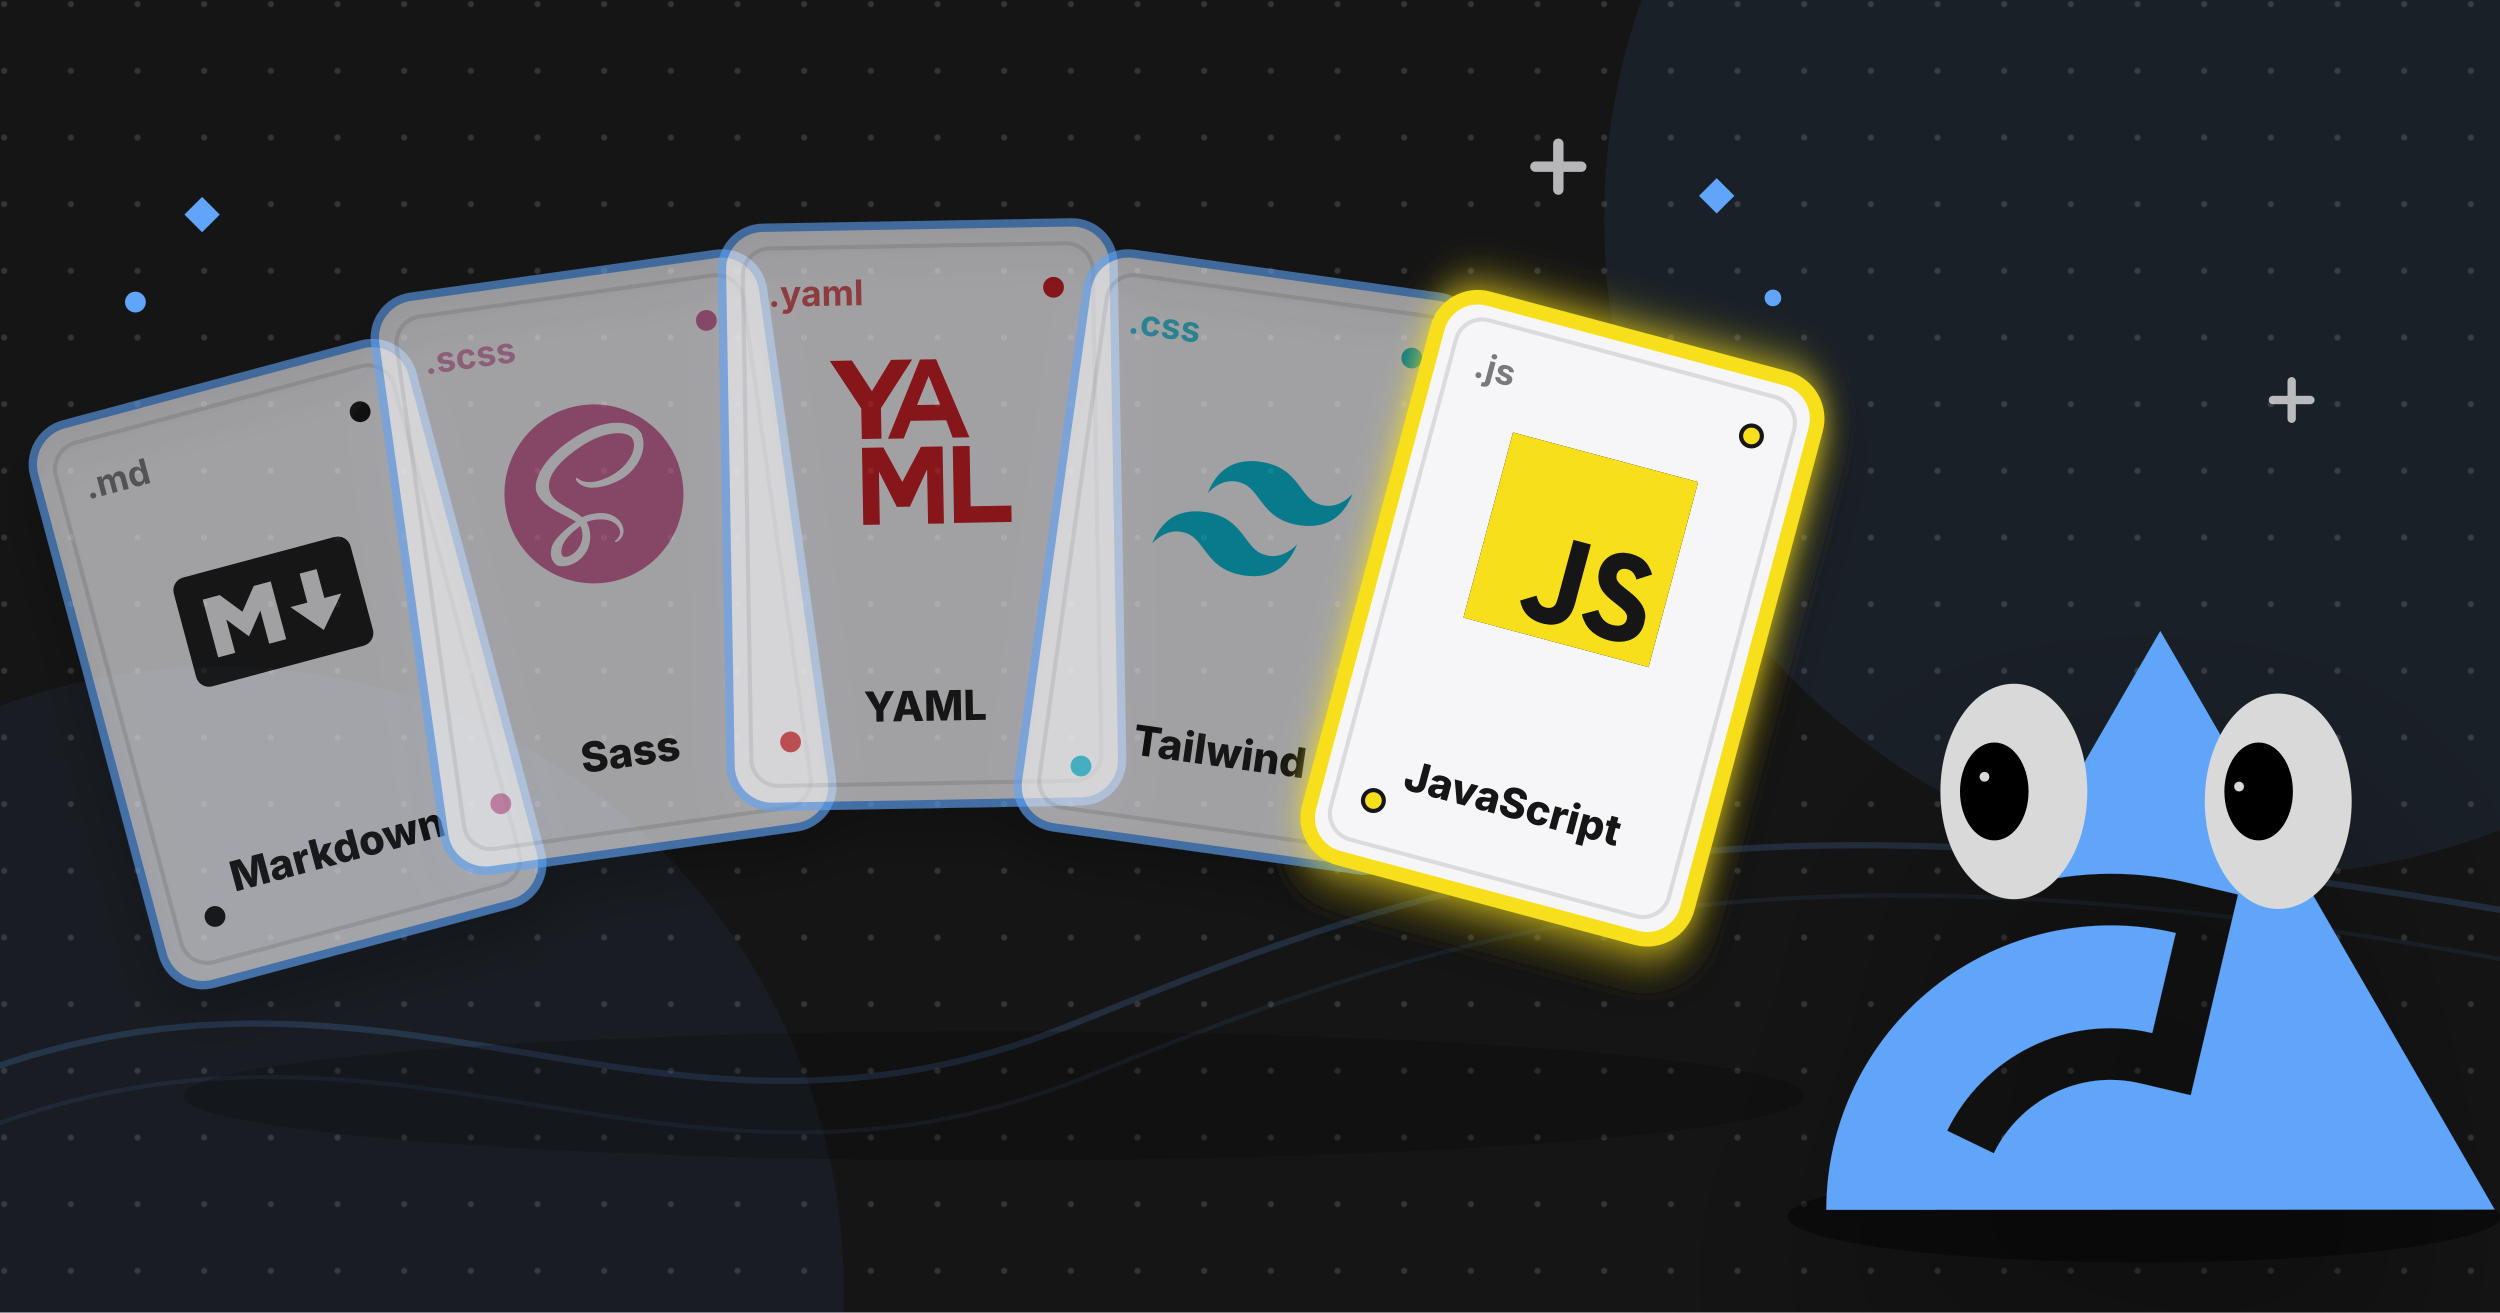
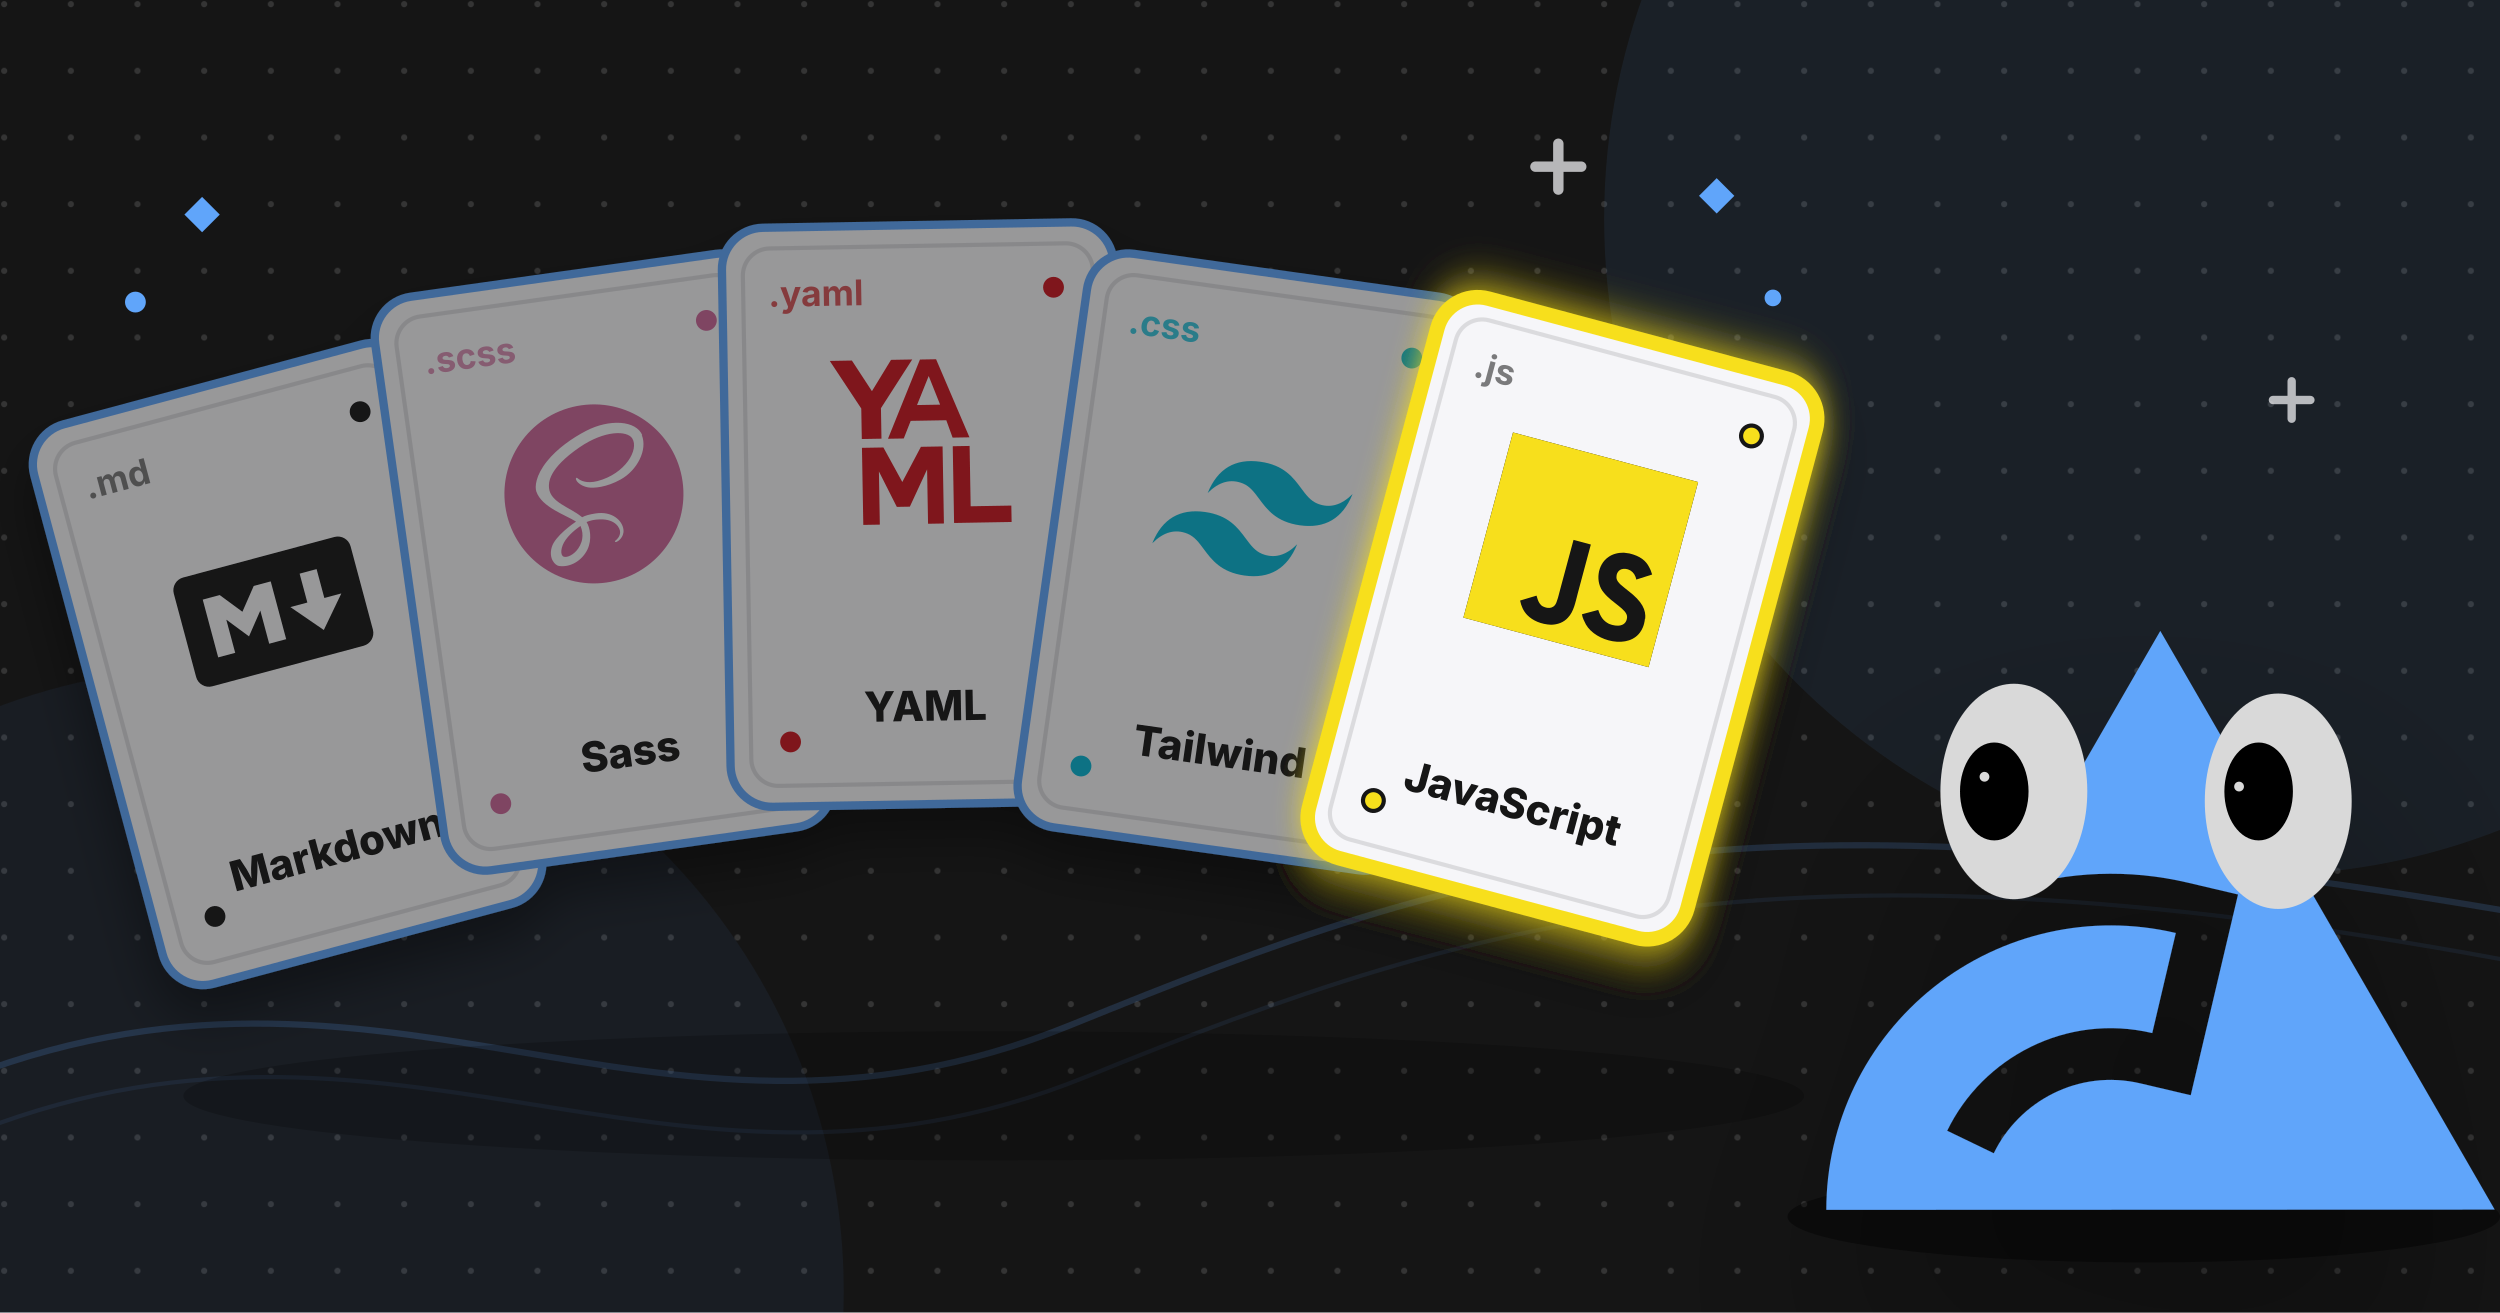
<svg xmlns="http://www.w3.org/2000/svg" width="1200" height="630" viewBox="0 0 1200 630" fill="none">
  <defs>
    <pattern id="dots" width="32" height="32" patternUnits="userSpaceOnUse">
      <circle cx="2" cy="2" r="1.5" fill="#F6F6F9" fill-opacity="0.14" />
    </pattern>
    <filter id="card-shadow" x="-35%" y="-30%" width="170%" height="180%" color-interpolation-filters="sRGB">
      <feDropShadow dx="0" dy="14" stdDeviation="12" flood-color="#000000" flood-opacity="0.35" />
    </filter>
    <filter id="selected-card-glow" x="-35%" y="-35%" width="170%" height="190%" color-interpolation-filters="sRGB">
      <feDropShadow dx="0" dy="0" stdDeviation="9" flood-color="#F7DF1E" flood-opacity="0.9" />
+     </filter>
+     <filter id="dim-card" x="-5%" y="-5%" width="110%" height="110%" color-interpolation-filters="sRGB">
+       <feComponentTransfer>
+         <feFuncR type="linear" slope="0.58" intercept="0.035" />
+         <feFuncG type="linear" slope="0.58" intercept="0.035" />
+         <feFuncB type="linear" slope="0.58" intercept="0.035" />
+         <feFuncA type="identity" />
+       </feComponentTransfer>
    </filter>
    <filter id="mascot-shadow" x="-30%" y="-30%" width="170%" height="180%" color-interpolation-filters="sRGB">
      <feDropShadow dx="0" dy="16" stdDeviation="13" flood-color="#000000" flood-opacity="0.4" />
    </filter>
  </defs>
  <rect width="1200" height="630" fill="#151515" />
  <rect width="1200" height="630" fill="url(#dots)" />
  <circle cx="1085" cy="105" r="315" fill="#60A5FA" fill-opacity="0.08" />
  <circle cx="105" cy="620" r="300" fill="#60A5FA" fill-opacity="0.06" />
  <path d="M-35 525C181 430 310 575 514 492C711 412 834 371 1236 443" stroke="#60A5FA" stroke-opacity="0.18" stroke-width="3" />
  <path d="M-30 551C183 456 318 599 521 517C715 438 865 394 1235 467" stroke="#60A5FA" stroke-opacity="0.09" stroke-width="2" />
  <g fill="#60A5FA">
    <path d="M91 97H103V109H91V97Z" transform="rotate(45 97 103)" />
    <path d="M818 88H830V100H818V88Z" transform="rotate(45 824 94)" />
    <circle cx="65" cy="145" r="5" />
    <circle cx="851" cy="143" r="4" />
  </g>
  <g stroke="#F6F6F9" stroke-linecap="round" stroke-opacity="0.72">
    <path d="M748 69V91M737 80H759" stroke-width="5" />
    <path d="M1100 183V201M1091 192H1109" stroke-width="4" />
  </g>
  <ellipse cx="1029" cy="584" rx="171" ry="22" fill="#000000" fill-opacity="0.42" />
  <ellipse cx="477" cy="526" rx="389" ry="31" fill="#000000" fill-opacity="0.2" />
  <g transform="translate(875 300) scale(4.7)" filter="url(#mascot-shadow)">
    <path d="M34.455 0.6L19.26 26.942C25.029 25.161 31.236 24.895 37.253 26.312L42.393 27.523L37.566 48.026L32.419 46.815C26.093 45.325 20.016 48.65 17.45 53.951L12.692 51.652C16.319 44.153 24.873 39.61 33.633 41.673L36.039 31.454C27.405 29.422 18.307 31.452 11.354 36.961C4.401 42.468 0.341 50.861 0.345 59.732L68.611 59.706L34.455 0.6Z" fill="#60A5FA" />
    <ellipse cx="19.5" cy="17" rx="7.5" ry="11" fill="#D9D9D9" />
    <path d="M21 17C21 19.761 19.433 22 17.5 22C15.567 22 14 19.761 14 17C14 14.239 15.567 12 17.5 12C19.433 12 21 14.239 21 17Z" fill="#000000" />
    <circle cx="16.5" cy="15.5" r="0.5" fill="#D9D9D9" />
    <ellipse cx="46.5" cy="18" rx="7.5" ry="11" fill="#D9D9D9" />
    <path d="M48 17C48 19.761 46.433 22 44.5 22C42.567 22 41 19.761 41 17C41 14.239 42.567 12 44.5 12C46.433 12 48 14.239 48 17Z" fill="#000000" />
    <circle cx="42.5" cy="16.5" r="0.5" fill="#D9D9D9" />
  </g>
  <g filter="url(#card-shadow)" font-family="Inter, ui-sans-serif, system-ui, -apple-system, BlinkMacSystemFont, 'Segoe UI', sans-serif">
-     <g transform="translate(65 177) rotate(-15 94 220)" opacity="0.58">
+     <g transform="translate(65 177) rotate(-15 94 220)" filter="url(#dim-card)">
      <rect width="188" height="278" rx="20" fill="#F6F6F9" stroke="#60A5FA" stroke-width="4" />
      <rect x="10" y="10" width="168" height="258" rx="13" stroke="#151515" stroke-opacity="0.12" stroke-width="2" />
      <text x="22" y="38" fill="#151515" fill-opacity="0.55" font-size="17" font-weight="750">.md</text>
      <g transform="translate(50 69) scale(3.66)" fill="#151515">
        <path d="M22.27 19.385H1.73A1.73 1.73 0 010 17.655V6.345a1.73 1.73 0 011.73-1.73h20.54A1.73 1.73 0 0124 6.345v11.308a1.73 1.73 0 01-1.73 1.731zM5.769 15.923v-4.5l2.308 2.885 2.307-2.885v4.5h2.308V8.078h-2.308l-2.307 2.885-2.308-2.885H3.46v7.847zM21.232 12h-2.309V8.077h-2.307V12h-2.308l3.461 4.039z" />
      </g>
      <text x="94" y="238" text-anchor="middle" fill="#151515" font-size="20" font-weight="800">Markdown</text>
      <circle cx="29" cy="247" r="5" fill="#151515" />
      <circle cx="159" cy="31" r="5" fill="#151515" />
    </g>
-     <g transform="translate(207 130) rotate(-8 94 220)" opacity="0.58">
+     <g transform="translate(207 130) rotate(-8 94 220)" filter="url(#dim-card)">
      <rect width="188" height="278" rx="20" fill="#F6F6F9" stroke="#60A5FA" stroke-width="4" />
      <rect x="10" y="10" width="168" height="258" rx="13" stroke="#151515" stroke-opacity="0.12" stroke-width="2" />
      <text x="22" y="38" fill="#CC6699" fill-opacity="0.72" font-size="17" font-weight="750">.scss</text>
      <g transform="translate(51 63) scale(3.58)" fill="#CC6699">
        <path d="M12 0c6.627 0 12 5.373 12 12s-5.373 12-12 12S0 18.627 0 12 5.373 0 12 0zM9.615 15.998c.175.645.156 1.248-.024 1.792l-.065.18c-.024.061-.052.12-.078.176-.14.29-.326.56-.555.81-.698.759-1.672 1.047-2.09.805-.45-.262-.226-1.335.584-2.19.871-.918 2.12-1.509 2.12-1.509v-.003l.108-.061zm9.911-10.861c-.542-2.133-4.077-2.834-7.422-1.645-1.989.707-4.144 1.818-5.693 3.267C4.568 8.48 4.275 9.98 4.396 10.607c.427 2.211 3.457 3.657 4.703 4.73v.006c-.367.18-3.056 1.529-3.686 2.925-.675 1.47.105 2.521.615 2.655 1.575.436 3.195-.36 4.065-1.649.84-1.261.766-2.881.404-3.676.496-.135 1.08-.195 1.83-.104 2.101.24 2.521 1.56 2.43 2.1-.09.539-.523.854-.674.944-.15.091-.195.12-.181.181.015.09.091.09.21.075.165-.03 1.096-.45 1.141-1.471.045-1.29-1.186-2.729-3.375-2.7-.9.016-1.471.091-1.875.256-.03-.045-.061-.075-.105-.105-1.35-1.455-3.855-2.475-3.75-4.41.03-.705.285-2.564 4.8-4.814 3.705-1.846 6.661-1.335 7.171-.21.733 1.604-1.576 4.59-5.431 5.024-1.47.165-2.235-.404-2.431-.615-.209-.225-.239-.24-.314-.194-.12.06-.045.255 0 .375.12.3.585.825 1.396 1.095.704.225 2.43.359 4.5-.45 2.324-.899 4.139-3.405 3.614-5.505l.073.067z" />
      </g>
      <text x="94" y="238" text-anchor="middle" fill="#151515" font-size="20" font-weight="800">Sass</text>
      <circle cx="29" cy="247" r="5" fill="#CC6699" />
      <circle cx="159" cy="31" r="5" fill="#CC6699" />
    </g>
-     <g transform="translate(350 108) rotate(-1 94 220)" opacity="0.58">
+     <g transform="translate(350 108) rotate(-1 94 220)" filter="url(#dim-card)">
      <rect width="188" height="278" rx="20" fill="#F6F6F9" stroke="#60A5FA" stroke-width="4" />
      <rect x="10" y="10" width="168" height="258" rx="13" stroke="#151515" stroke-opacity="0.12" stroke-width="2" />
      <text x="22" y="38" fill="#CB171E" fill-opacity="0.72" font-size="17" font-weight="750">.yaml</text>
      <g transform="translate(51 61) scale(3.58)" fill="#CB171E">
        <path d="m0 .97 4.111 6.453v4.09h2.638v-4.09L11.053.969H8.214L5.58 5.125 2.965.969Zm12.093.024-4.47 10.544h2.114l.97-2.345h4.775l.804 2.345h2.26L14.255.994Zm1.133 2.225 1.463 3.87h-3.096zm3.06 9.475v10.29H24v-2.199h-5.454v-8.091zm-12.175.002v10.335h2.217v-7.129l2.32 4.792h1.746l2.4-4.96v7.295h2.127V12.696h-2.904L9.44 17.37l-2.455-4.674Z" />
      </g>
      <text x="94" y="238" text-anchor="middle" fill="#151515" font-size="20" font-weight="800">YAML</text>
      <circle cx="29" cy="247" r="5" fill="#CB171E" />
      <circle cx="159" cy="31" r="5" fill="#CB171E" />
    </g>
-     <g transform="translate(493 130) rotate(8 94 220)" opacity="0.58">
+     <g transform="translate(493 130) rotate(8 94 220)" filter="url(#dim-card)">
      <rect width="188" height="278" rx="20" fill="#F6F6F9" stroke="#60A5FA" stroke-width="4" />
      <rect x="10" y="10" width="168" height="258" rx="13" stroke="#151515" stroke-opacity="0.12" stroke-width="2" />
      <text x="22" y="38" fill="#06B6D4" fill-opacity="0.78" font-size="17" font-weight="750">.css</text>
      <g transform="translate(48 72) scale(3.83)" fill="#06B6D4">
        <path d="M12.001 4.8c-3.2 0-5.2 1.6-6 4.8 1.2-1.6 2.6-2.2 4.2-1.8.913.228 1.565.89 2.288 1.624C13.666 10.618 15.027 12 18.001 12c3.2 0 5.2-1.6 6-4.8-1.2 1.6-2.6 2.2-4.2 1.8-.913-.228-1.565-.89-2.288-1.624C16.337 6.182 14.976 4.8 12.001 4.8zM6.001 12c-3.2 0-5.2 1.6-6 4.8 1.2-1.6 2.6-2.2 4.2-1.8.913.228 1.565.89 2.288 1.624 1.177 1.194 2.538 2.576 5.512 2.576 3.2 0 5.2-1.6 6-4.8-1.2 1.6-2.6 2.2-4.2 1.8-.913-.228-1.565-.89-2.288-1.624C10.337 13.382 8.976 12 6.001 12z" />
      </g>
      <text x="94" y="238" text-anchor="middle" fill="#151515" font-size="20" font-weight="800">Tailwind</text>
      <circle cx="29" cy="247" r="5" fill="#06B6D4" />
      <circle cx="159" cy="31" r="5" fill="#06B6D4" />
    </g>
    <g transform="translate(635 155) rotate(15 94 220)" filter="url(#selected-card-glow)">
      <rect width="188" height="278" rx="20" fill="#F6F6F9" stroke="#F7DF1E" stroke-width="7" />
      <rect x="10" y="10" width="168" height="258" rx="13" stroke="#151515" stroke-opacity="0.12" stroke-width="2" />
      <text x="22" y="38" fill="#151515" fill-opacity="0.55" font-size="17" font-weight="750">.js</text>
      <rect x="48" y="59" width="92" height="92" fill="#151515" />
      <g transform="translate(48 59) scale(3.833333)" fill="#F7DF1E">
        <path d="M0 0h24v24H0V0zm22.034 18.276c-.175-1.095-.888-2.015-3.003-2.873-.736-.345-1.554-.585-1.797-1.14-.091-.33-.105-.51-.046-.705.15-.646.915-.84 1.515-.66.39.12.75.42.976.9 1.034-.676 1.034-.676 1.755-1.125-.27-.42-.404-.601-.586-.78-.63-.705-1.469-1.065-2.834-1.034l-.705.089c-.676.165-1.32.525-1.71 1.005-1.14 1.291-.811 3.541.569 4.471 1.365 1.02 3.361 1.244 3.616 2.205.24 1.17-.87 1.545-1.966 1.41-.811-.18-1.26-.586-1.755-1.336l-1.83 1.051c.21.48.45.689.81 1.109 1.74 1.756 6.09 1.666 6.871-1.004.029-.09.24-.705.074-1.65l.046.067zm-8.983-7.245h-2.248c0 1.938-.009 3.864-.009 5.805 0 1.232.063 2.363-.138 2.711-.33.689-1.18.601-1.566.48-.396-.196-.597-.466-.83-.855-.063-.105-.11-.196-.127-.196l-1.825 1.125c.305.63.75 1.172 1.324 1.517.855.51 2.004.675 3.207.405.783-.226 1.458-.691 1.811-1.411.51-.93.402-2.07.397-3.346.012-2.054 0-4.109 0-6.179l.004-.056z" />
      </g>
      <text x="94" y="238" text-anchor="middle" fill="#151515" font-size="20" font-weight="800">JavaScript</text>
      <circle cx="29" cy="247" r="5" fill="#F7DF1E" stroke="#151515" stroke-width="2" />
      <circle cx="159" cy="31" r="5" fill="#F7DF1E" stroke="#151515" stroke-width="2" />
    </g>
  </g>
</svg>
